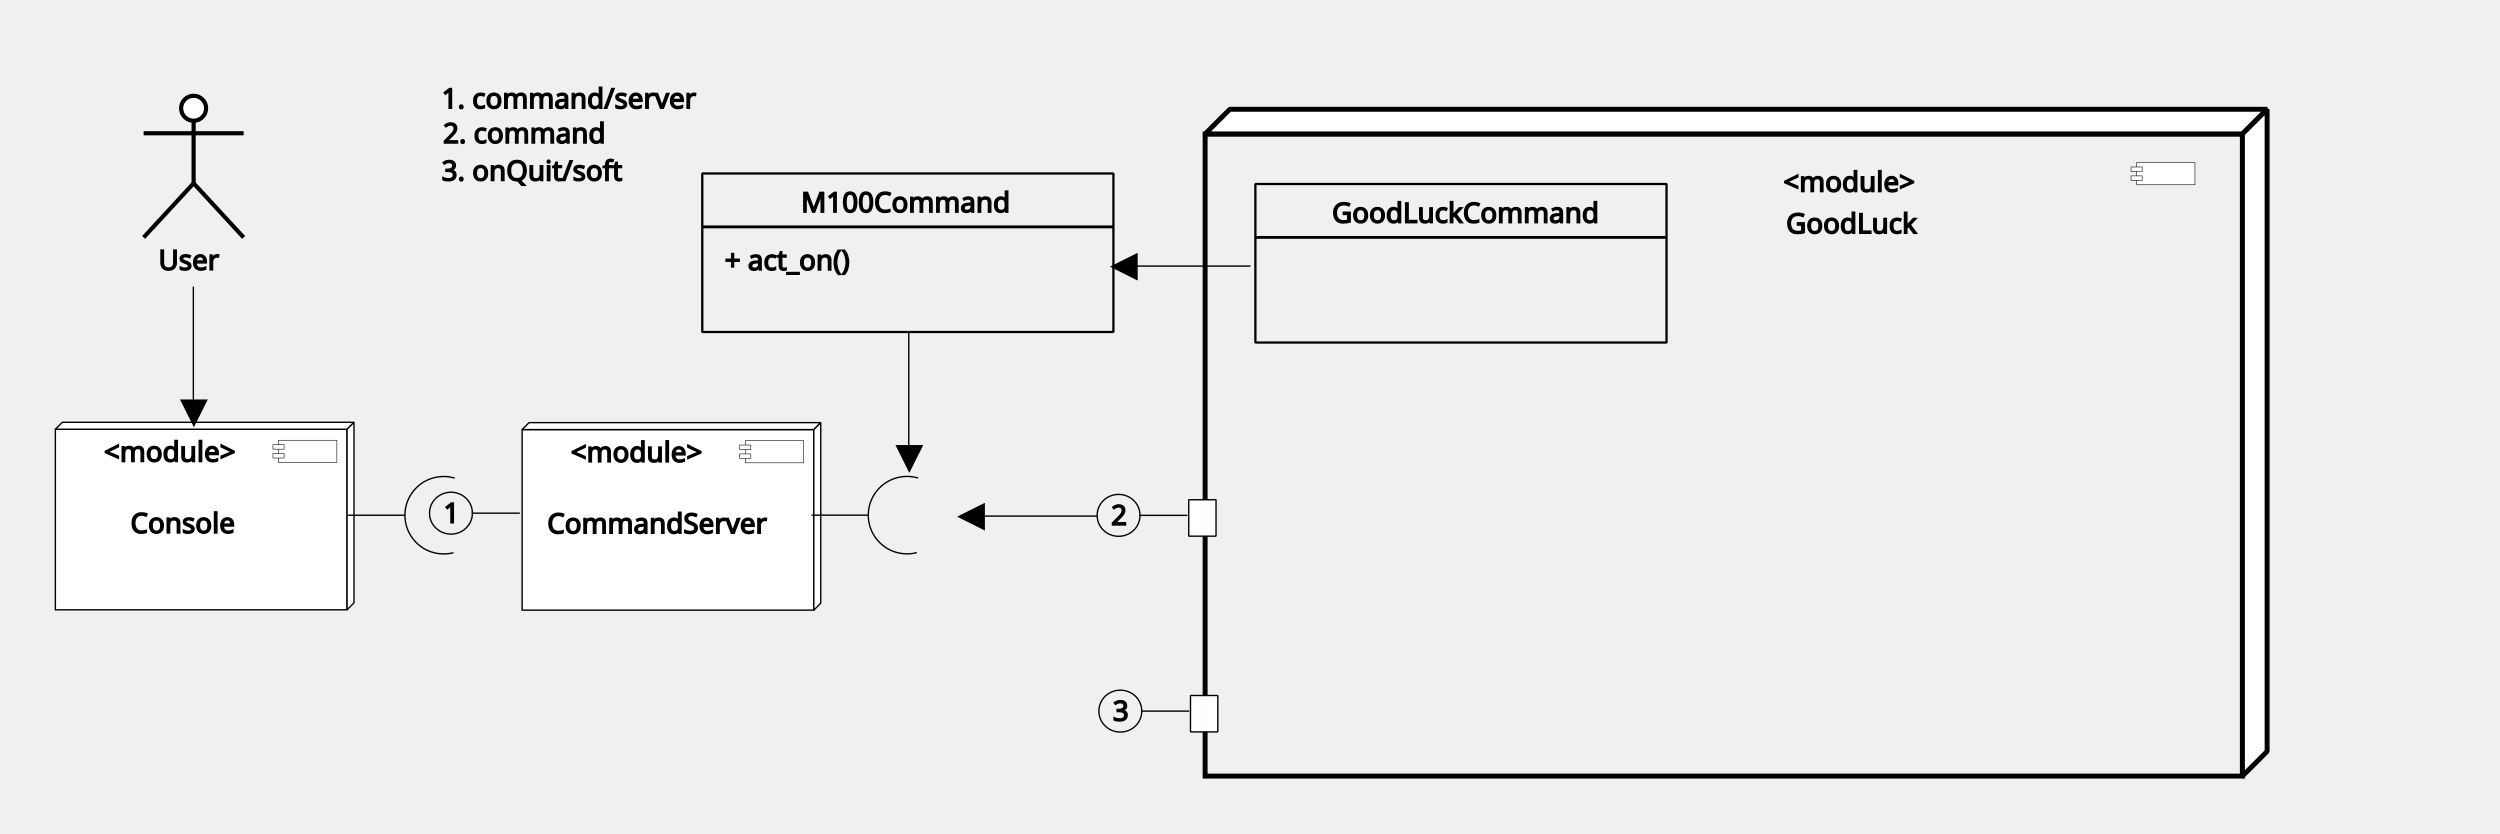
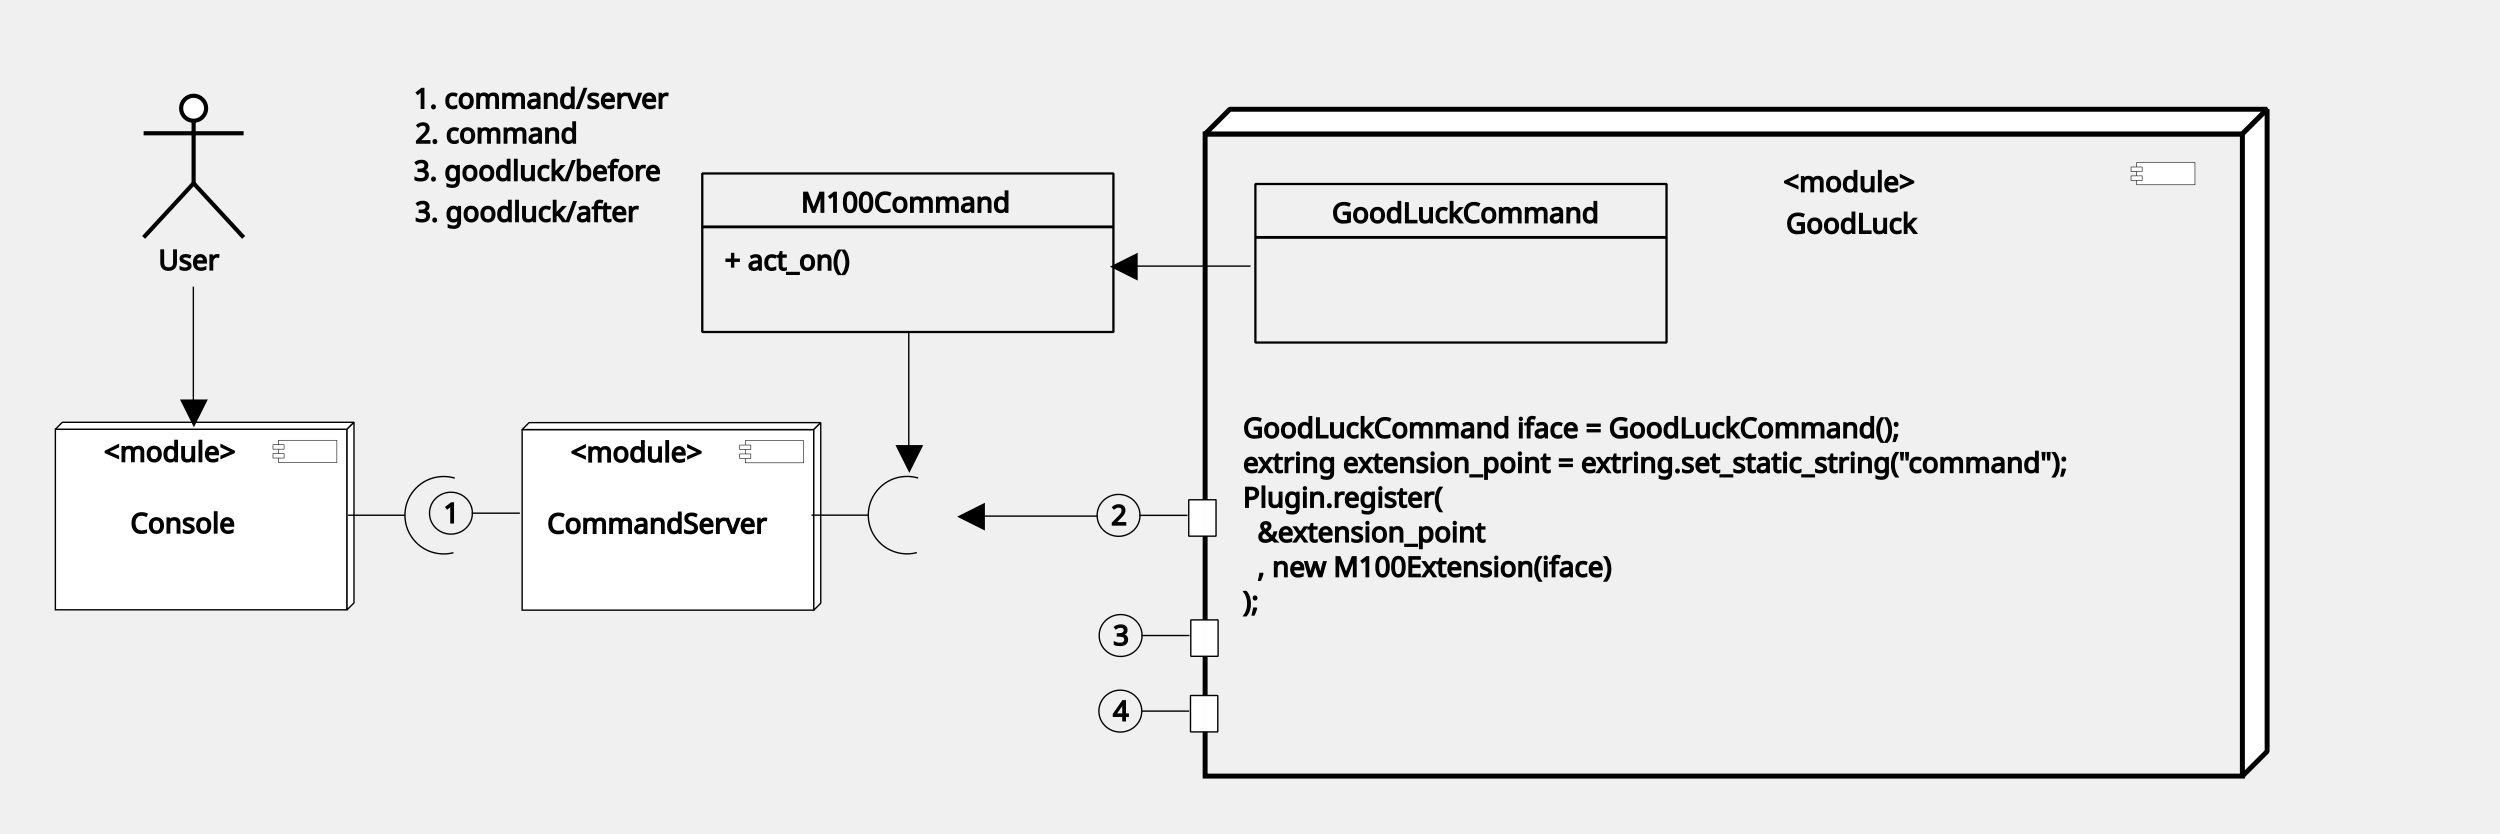
<svg xmlns="http://www.w3.org/2000/svg" viewBox="165 100 1800 600" id="svg4022" version="1.1" width="100%" height="100%" style="stroke:#000000">
  <defs id="defs4148">
    </defs>
  <style type="text/css" id="style4024">
* {
	stroke: black;
}

text {
	fill: black;
	stroke: none;
	font-size: 10px;
	font-family: sans-serif;
}

rect, ellipse {
	fill: white;
}

polygon {
	stroke-miterlimit: 1;
	fill: white;
}
</style>
  <text xml:space="preserve" style="font-size:68.562px;font-style:normal;font-weight:normal;line-height:125%;letter-spacing:0px;word-spacing:0px;fill:#000000;fill-opacity:1;stroke:none;font-family:Sans;-inkscape-font-specification:Sans" x="648.699" y="-176.943" id="text4386" transform="scale(0.8875409,1.126709)">
    <tspan id="tspan4388" style="font-style:normal;stroke:#000000;stroke-width:1.714;-inkscape-font-specification:Sans" x="648.699" y="-176.943" />
  </text>
  <text xml:space="preserve" style="font-size:34.281px;font-style:normal;font-variant:normal;font-weight:normal;font-stretch:normal;text-align:center;line-height:125%;letter-spacing:0px;word-spacing:0px;writing-mode:lr-tb;text-anchor:middle;fill:#000000;fill-opacity:1;stroke:none;font-family:Sans;-inkscape-font-specification:Sans" x="1598.621" y="-174.363" id="text5305-2" transform="scale(0.8875409,1.126709)">
    <tspan style="font-size:34.281px;font-style:normal;font-variant:normal;font-weight:normal;font-stretch:normal;text-align:center;line-height:125%;writing-mode:lr-tb;text-anchor:middle;stroke:#000000;stroke-width:1.714;font-family:Sans;-inkscape-font-specification:Sans" x="1598.621" y="-174.363" id="tspan3957" />
  </text>
  <text xml:space="preserve" style="font-size:68.562px;font-style:normal;font-weight:normal;line-height:125%;letter-spacing:0px;word-spacing:0px;fill:#000000;fill-opacity:1;stroke:none;font-family:Sans;-inkscape-font-specification:Sans" x="464.285" y="-120.817" id="text5370" transform="scale(0.8875409,1.126709)">
    <tspan id="tspan5372" style="stroke:#000000;stroke-width:1.714" x="464.285" y="-120.817" />
  </text>
  <text xml:space="preserve" style="font-size:40px;font-style:normal;font-weight:normal;line-height:125%;letter-spacing:0px;word-spacing:0px;fill:#000000;fill-opacity:1;stroke:none;font-family:Sans;-inkscape-font-specification:Sans" x="1140.912" y="-672.53" id="text4386-9">
    <tspan id="tspan4388-3" style="font-style:normal;stroke:#000000;-inkscape-font-specification:Sans" x="1140.912" y="-672.53" />
  </text>
  <rect x="1032.691" y="196.456" width="746.849" height="462.335" id="rect4044-5-4-2-4-6" style="fill:none;stroke:#000000;stroke-width:3.556" />
  <g id="g3301-9-0-7-7" style="stroke:#000000" transform="matrix(3.556422,0,0,3.556422,-908.6193,-299.3879)">
    <polygon style="fill:#ffffff;stroke:#000000;stroke-miterlimit:1" transform="translate(170.8606,-100.578)" id="polygon4046-6-2-15-7-7" points="375,240 380,235 590,235 585,240 " />
    <polygon style="fill:#ffffff;stroke:#000000;stroke-miterlimit:1" transform="translate(170.8606,-100.578)" id="polygon4048-6-0-8-5-5" points="585,240 590,235 590,365 585,370 " />
  </g>
  <g id="g4274-8-3-5-4-4-5" transform="matrix(0.4,0,0,0.4,1545.363,165.0401)" style="stroke:#000000">
    <rect id="rect4090-5-5-8-8-9-4" height="40" width="105" y="130" x="395" style="fill:#ffffff;stroke:#000000" />
    <rect id="rect4092-1-9-4-9-9-1" height="8" width="20" y="138" x="385" style="fill:#ffffff;stroke:#000000" />
    <rect id="rect4094-3-4-9-7-2-7" height="8" width="20" y="154" x="385" style="fill:#ffffff;stroke:#000000" />
  </g>
  <rect style="opacity:0.99;fill:#ffffff;fill-opacity:1;stroke:#000000;stroke-width:1;stroke-linecap:butt;stroke-linejoin:bevel;stroke-miterlimit:0;stroke-opacity:1;stroke-dasharray:none" id="rect4961-6-9-5-0-2" width="19.647" height="26.196" x="1020.898" y="-486.028" transform="scale(1,-1)" />
  <path transform="matrix(1,0,0,-1,676.1453,498.137)" style="opacity:0.99;fill:none;stroke:#000000;stroke-width:1;stroke-linecap:butt;stroke-linejoin:bevel;stroke-miterlimit:0;stroke-opacity:1;stroke-dasharray:none" id="path4963-2-2-4-4-5-4" d="m 309.669,27.077 a 15.437,14.969 0 1 1 -30.873,0 15.437,14.969 0 1 1 30.873,0 z" />
  <path style="fill:none;stroke:#000000;stroke-width:1px;stroke-linecap:butt;stroke-linejoin:miter;stroke-opacity:1" d="m 985.347,471.06 34.616,0" id="path3128-4-9-9-6-4" />
  <g transform="translate(-4.92676,269.8802)" id="g3357-4-8-0-0" style="stroke:#000000">
    <rect style="fill:#ffffff;stroke:#000000" id="rect4044-5-4-2-2-2" height="130" width="210" y="139.422" x="545.861" />
    <g id="g3309-9-3-8-5" style="stroke:#000000">
      <g id="g3301-9-0-9-7" style="stroke:#000000">
        <polygon style="fill:#ffffff;stroke:#000000;stroke-miterlimit:1" transform="translate(170.8606,-100.578)" id="polygon4046-6-2-15-5-3" points="585,240 375,240 380,235 590,235 " />
        <polygon style="fill:#ffffff;stroke:#000000;stroke-miterlimit:1" transform="translate(170.8606,-100.578)" id="polygon4048-6-0-8-4-0" points="585,370 585,240 590,235 590,365 " />
      </g>
      <g id="g4274-8-3-5-4-5-9" transform="matrix(0.4,0,0,0.4,548.5323,95.35455)" style="stroke:#000000">
        <rect id="rect4090-5-5-8-8-7-5" height="40" width="105" y="130" x="395" style="fill:#ffffff;stroke:#000000" />
        <rect id="rect4092-1-9-4-9-9-10" height="8" width="20" y="138" x="385" style="fill:#ffffff;stroke:#000000" />
        <rect id="rect4094-3-4-9-7-0-6" height="8" width="20" y="154" x="385" style="fill:#ffffff;stroke:#000000" />
      </g>
    </g>
  </g>
  <path style="fill:none;stroke:#000000;stroke-width:1px;stroke-linecap:butt;stroke-linejoin:miter;stroke-opacity:1" d="m 826.055,444.18 c -6.453,-1.933 -13.606,-1.424 -19.721,1.404 -6.114,2.828 -11.134,7.949 -13.84,14.118 -2.705,6.169 -3.072,13.331 -1.011,19.745 2.062,6.413 6.533,12.02 12.326,15.458 6.333,3.757 14.185,4.861 21.308,2.995" id="path4999-4-0-0-3" />
  <g id="g15968" transform="translate(300,-140)" style="stroke:#000000">
    <polygon transform="matrix(0,-4,-4,0,1119.725,1720.469)" id="polygon4130-3-6-3-5" style="fill:#000000;stroke:none" points="285,150 290,147.5 290,152.5 " />
    <path id="path20070" d="m 519.325,561.248 0,-82.031" style="fill:none;stroke:#000000;stroke-width:1px;stroke-linecap:butt;stroke-linejoin:miter;stroke-opacity:1" />
  </g>
  <text xml:space="preserve" style="font-size:20px;font-style:normal;font-weight:normal;line-height:125%;letter-spacing:0px;word-spacing:0px;fill:#000000;fill-opacity:1;stroke:none;font-family:Sans;-inkscape-font-specification:Sans" x="575.91" y="432.572" id="text9204">
    <tspan id="tspan9206" style="stroke:#000000" x="575.91" y="432.572">&lt;module&gt;</tspan>
  </text>
  <text xml:space="preserve" style="font-size:20px;font-style:normal;font-weight:normal;line-height:125%;letter-spacing:0px;word-spacing:0px;fill:#000000;fill-opacity:1;stroke:none;font-family:Sans;-inkscape-font-specification:Sans" x="486.169" y="165.723" id="text14181">
    <tspan id="tspan14183" style="font-size:20px;stroke:#000000" x="486.169" y="165.723" />
  </text>
-   <text xml:space="preserve" style="font-size:20px;font-style:normal;font-weight:normal;line-height:125%;letter-spacing:0px;word-spacing:0px;fill:#000000;fill-opacity:1;stroke:none;font-family:Sans;-inkscape-font-specification:Sans" x="483" y="178" id="text14185">
-     <tspan id="tspan14187" style="stroke:#000000" x="483" y="178">1. command/server</tspan>
+   <text xml:space="preserve" style="font-size:20px;font-style:normal;font-weight:normal;line-height:125%;letter-spacing:0px;word-spacing:0px;fill:#000000;fill-opacity:1;stroke:none;font-family:Sans;-inkscape-font-specification:Sans" x="463" y="178" id="text14185">
+     <tspan id="tspan14187" style="stroke:#000000" x="463" y="178">1. command/server</tspan>
  </text>
-   <text xml:space="preserve" style="font-size:20px;font-style:normal;font-weight:normal;line-height:125%;letter-spacing:0px;word-spacing:0px;fill:#000000;fill-opacity:1;stroke:none;font-family:Sans;-inkscape-font-specification:Sans" x="484" y="203" id="text14189">
-     <tspan id="tspan14191" style="stroke:#000000" x="484" y="203">2. command</tspan>
+   <text xml:space="preserve" style="font-size:20px;font-style:normal;font-weight:normal;line-height:125%;letter-spacing:0px;word-spacing:0px;fill:#000000;fill-opacity:1;stroke:none;font-family:Sans;-inkscape-font-specification:Sans" x="464" y="203" id="text14189">
+     <tspan id="tspan14191" style="stroke:#000000" x="464" y="203">2. command</tspan>
  </text>
  <text xml:space="preserve" style="font-size:20px;font-style:normal;font-weight:normal;line-height:125%;letter-spacing:0px;word-spacing:0px;fill:#000000;fill-opacity:1;stroke:none;font-family:Sans;-inkscape-font-specification:Sans" x="559" y="484" id="text14193">
    <tspan id="tspan14195" style="stroke:#000000" x="559" y="484">CommandServer</tspan>
  </text>
  <g id="g7462-2-5-4" transform="translate(660.1874,60.50547)" style="stroke:#000000">
    <rect y="171.971" x="408.691" height="114.139" width="296.023" id="rect4321-9-2-4" style="opacity:0.99;fill:none;stroke:#000000;stroke-width:1.66;stroke-linecap:butt;stroke-linejoin:bevel;stroke-miterlimit:0;stroke-opacity:1;stroke-dasharray:none" />
    <path id="path4323-3-9-9" d="m 408.613,210.416 296.023,0" style="fill:none;stroke:#000000;stroke-width:2.055px;stroke-linecap:butt;stroke-linejoin:miter;stroke-opacity:1" />
    <text id="text5950-6-9-3" y="199.834" x="463.87" style="font-size:20px;font-style:normal;font-weight:normal;line-height:125%;letter-spacing:0px;word-spacing:0px;fill:#000000;fill-opacity:1;stroke:none;font-family:Sans;-inkscape-font-specification:Sans" xml:space="preserve">
      <tspan y="199.834" x="463.87" style="stroke:#000000" id="tspan5952-1-2-8">GoodLuckCommand</tspan>
    </text>
  </g>
  <g id="g7462" transform="translate(261.9457,52.92758)" style="stroke:#000000">
    <rect y="171.971" x="408.691" height="114.139" width="296.023" id="rect4321" style="opacity:0.99;fill:none;stroke:#000000;stroke-width:1.66;stroke-linecap:butt;stroke-linejoin:bevel;stroke-miterlimit:0;stroke-opacity:1;stroke-dasharray:none" />
    <path id="path4323" d="m 408.613,210.416 296.023,0" style="fill:none;stroke:#000000;stroke-width:2.055px;stroke-linecap:butt;stroke-linejoin:miter;stroke-opacity:1" />
    <text id="text5950" y="199.834" x="479.87" style="font-size:20px;font-style:normal;font-weight:normal;line-height:125%;letter-spacing:0px;word-spacing:0px;fill:#000000;fill-opacity:1;stroke:none;font-family:Sans;-inkscape-font-specification:Sans" xml:space="preserve">
      <tspan y="199.834" x="479.87" style="stroke:#000000" id="tspan5952">M100Command</tspan>
    </text>
    <text id="text5975" y="241.496" x="424.855" style="font-size:20px;font-style:normal;font-weight:normal;line-height:125%;letter-spacing:0px;word-spacing:0px;fill:#000000;fill-opacity:1;stroke:none;font-family:Sans;-inkscape-font-specification:Sans" xml:space="preserve">
      <tspan y="241.496" x="424.855" style="stroke:#000000" id="tspan5977">+ act_on()</tspan>
    </text>
  </g>
  <g transform="matrix(0,1,-1,0,1544.593,-227.7254)" style="stroke:#000000" id="g15968-5">
    <polygon transform="matrix(0,-4,-4,0,1119.725,1720.469)" id="polygon4130-3-6-3-5-7" style="fill:#000000;stroke:none" points="290,147.5 290,152.5 285,150 " />
    <path id="path20070-5" d="m 519.325,561.248 0,-82.031" style="fill:none;stroke:#000000;stroke-width:1px;stroke-linecap:butt;stroke-linejoin:miter;stroke-opacity:1" />
  </g>
  <text xml:space="preserve" style="font-size:20px;font-style:normal;font-weight:normal;line-height:125%;letter-spacing:0px;word-spacing:0px;fill:#000000;fill-opacity:1;stroke:none;font-family:Sans;-inkscape-font-specification:Sans" x="1449" y="238" id="text16783">
    <tspan id="tspan16785" style="stroke:#000000" x="1449" y="238">&lt;module&gt;</tspan>
  </text>
  <text xml:space="preserve" style="font-size:20px;font-style:normal;font-weight:normal;line-height:125%;letter-spacing:0px;word-spacing:0px;fill:#000000;fill-opacity:1;stroke:none;font-family:Sans;-inkscape-font-specification:Sans" x="1451" y="268" id="text16787">
    <tspan id="tspan16789" style="stroke:#000000" x="1451" y="268">GoodLuck</tspan>
  </text>
  <text xml:space="preserve" style="font-size:20px;font-style:normal;font-weight:normal;line-height:125%;letter-spacing:0px;word-spacing:0px;fill:#000000;fill-opacity:1;stroke:none;font-family:Sans;-inkscape-font-specification:Sans" x="965" y="478" id="text16791">
    <tspan id="tspan16793" style="stroke:#000000" x="965" y="478">2</tspan>
  </text>
  <g transform="matrix(0,1,-1,0,1434.593,-47.7254)" style="stroke:#000000" id="g15968-0">
    <polygon transform="matrix(0,-4,-4,0,1119.725,1720.469)" id="polygon4130-3-6-3-5-2" style="fill:#000000;stroke:none" points="285,150 290,147.5 290,152.5 " />
    <path id="path20070-4" d="m 519.325,561.248 0,-82.031" style="fill:none;stroke:#000000;stroke-width:1px;stroke-linecap:butt;stroke-linejoin:miter;stroke-opacity:1" />
  </g>
  <rect style="opacity:0.99;fill:#ffffff;fill-opacity:1;stroke:#000000;stroke-width:1;stroke-linecap:butt;stroke-linejoin:bevel;stroke-miterlimit:0;stroke-opacity:1;stroke-dasharray:none" id="rect4961-6-9-5-0-2-0" width="19.647" height="26.196" x="1022.155" y="-626.969" transform="scale(1,-1)" />
  <path transform="matrix(1,0,0,-1,677.4024,639.0775)" style="opacity:0.99;fill:none;stroke:#000000;stroke-width:1;stroke-linecap:butt;stroke-linejoin:bevel;stroke-miterlimit:0;stroke-opacity:1;stroke-dasharray:none" id="path4963-2-2-4-4-5-4-4" d="m 309.669,27.077 a 15.437,14.969 0 1 1 -30.873,0 15.437,14.969 0 1 1 30.873,0 z" />
  <path style="fill:none;stroke:#000000;stroke-width:1px;stroke-linecap:butt;stroke-linejoin:miter;stroke-opacity:1" d="m 986.604,612 34.616,0" id="path3128-4-9-9-6-4-9" />
  <text xml:space="preserve" style="font-size:20px;font-style:normal;font-weight:normal;line-height:125%;letter-spacing:0px;word-spacing:0px;fill:#000000;fill-opacity:1;stroke:none;font-family:Sans;-inkscape-font-specification:Sans" x="966.257" y="618.94" id="text16791-7">
-     <tspan id="tspan16793-7" style="stroke:#000000" x="966.257" y="618.94">3</tspan>
+     <tspan id="tspan16793-7" style="stroke:#000000" x="966.257" y="618.94">4</tspan>
  </text>
-   <text xml:space="preserve" style="font-size:20px;font-style:normal;font-weight:normal;line-height:125%;letter-spacing:0px;word-spacing:0px;fill:#000000;fill-opacity:1;stroke:none;font-family:Sans;-inkscape-font-specification:Sans" x="483" y="230" id="text16858">
-     <tspan id="tspan16860" style="stroke:#000000" x="483" y="230">3. onQuit/soft</tspan>
+   <text xml:space="preserve" style="font-size:20px;font-style:normal;font-weight:normal;line-height:125%;letter-spacing:0px;word-spacing:0px;fill:#000000;fill-opacity:1;stroke:none;font-family:Sans;-inkscape-font-specification:Sans" x="463" y="230" id="text16858">
+     <tspan id="tspan16860" style="stroke:#000000" x="463" y="230">3. goodluck/before</tspan>
  </text>
  <path style="fill:none;stroke:#000000;stroke-width:1px;stroke-linecap:butt;stroke-linejoin:miter;stroke-opacity:1" d="m 790.269,470.905 -41.012,0" id="path16883" />
  <path transform="matrix(1,0,0,-1,195.4554,496.5577)" style="opacity:0.99;fill:none;stroke:#000000;stroke-width:1;stroke-linecap:butt;stroke-linejoin:bevel;stroke-miterlimit:0;stroke-opacity:1;stroke-dasharray:none" id="path4963-2-2-4-4-5-4-4-9" d="m 309.669,27.077 a 15.437,14.969 0 1 1 -30.873,0 15.437,14.969 0 1 1 30.873,0 z" />
  <path style="fill:none;stroke:#000000;stroke-width:1px;stroke-linecap:butt;stroke-linejoin:miter;stroke-opacity:1" d="m 504.657,469.48 34.616,0" id="path3128-4-9-9-6-4-9-5" />
  <text xml:space="preserve" style="font-size:20px;font-style:normal;font-weight:normal;line-height:125%;letter-spacing:0px;word-spacing:0px;fill:#000000;fill-opacity:1;stroke:none;font-family:Sans;-inkscape-font-specification:Sans" x="484.31" y="476.421" id="text16791-7-1">
    <tspan id="tspan16793-7-3" style="stroke:#000000" x="484.31" y="476.421">1</tspan>
  </text>
  <g transform="translate(-340.9909,269.6343)" id="g3357-4-8-0-0-5" style="stroke:#000000">
    <rect style="fill:#ffffff;stroke:#000000" id="rect4044-5-4-2-2-2-9" height="130" width="210" y="139.422" x="545.861" />
    <g id="g3309-9-3-8-5-3" style="stroke:#000000">
      <g id="g3301-9-0-9-7-5" style="stroke:#000000">
        <polygon style="fill:#ffffff;stroke:#000000;stroke-miterlimit:1" transform="translate(170.8606,-100.578)" id="polygon4046-6-2-15-5-3-6" points="375,240 380,235 590,235 585,240 " />
        <polygon style="fill:#ffffff;stroke:#000000;stroke-miterlimit:1" transform="translate(170.8606,-100.578)" id="polygon4048-6-0-8-4-0-4" points="585,240 590,235 590,365 585,370 " />
      </g>
      <g id="g4274-8-3-5-4-5-9-2" transform="matrix(0.4,0,0,0.4,548.5323,95.35455)" style="stroke:#000000">
        <rect id="rect4090-5-5-8-8-7-5-8" height="40" width="105" y="130" x="395" style="fill:#ffffff;stroke:#000000" />
        <rect id="rect4092-1-9-4-9-9-10-9" height="8" width="20" y="138" x="385" style="fill:#ffffff;stroke:#000000" />
        <rect id="rect4094-3-4-9-7-0-6-9" height="8" width="20" y="154" x="385" style="fill:#ffffff;stroke:#000000" />
      </g>
    </g>
  </g>
  <text xml:space="preserve" style="font-size:20px;font-style:normal;font-weight:normal;line-height:125%;letter-spacing:0px;word-spacing:0px;fill:#000000;fill-opacity:1;stroke:none;font-family:Sans;-inkscape-font-specification:Sans" x="239.846" y="432.326" id="text9204-0">
    <tspan id="tspan9206-8" style="stroke:#000000" x="239.846" y="432.326">&lt;module&gt;</tspan>
  </text>
  <text xml:space="preserve" style="font-size:20px;font-style:normal;font-weight:normal;line-height:125%;letter-spacing:0px;word-spacing:0px;fill:#000000;fill-opacity:1;stroke:none;font-family:Sans;-inkscape-font-specification:Sans" x="258.936" y="483.754" id="text14193-3">
    <tspan id="tspan14195-3" style="stroke:#000000" x="258.936" y="483.754">Console</tspan>
  </text>
  <path style="fill:none;stroke:#000000;stroke-width:1px;stroke-linecap:butt;stroke-linejoin:miter;stroke-opacity:1" d="m 492.443,444.237 c -6.453,-1.933 -13.606,-1.424 -19.721,1.404 -6.114,2.828 -11.134,7.949 -13.84,14.118 -2.705,6.169 -3.072,13.331 -1.011,19.745 2.062,6.413 6.533,12.02 12.326,15.458 6.333,3.757 14.185,4.861 21.308,2.995" id="path4999-4-0-0-3-6" />
  <path style="fill:none;stroke:#000000;stroke-width:1px;stroke-linecap:butt;stroke-linejoin:miter;stroke-opacity:1" d="m 456.657,470.962 -41.012,0" id="path16883-6" />
  <ellipse cx="272" cy="133" rx="3" ry="3" id="ellipse4134" transform="matrix(3,0,0,3,-511.5969,-221.0497)" style="fill:#ffffff;stroke:#000000" />
  <line x1="268.403" y1="195.95" x2="340.403" y2="195.95" id="line4136" style="stroke:#000000;stroke-width:3" />
  <line x1="304.403" y1="186.95" x2="304.403" y2="231.95" id="line4138" style="stroke:#000000;stroke-width:3" />
  <line x1="304.403" y1="231.95" x2="268.403" y2="270.95" id="line4140" style="stroke:#000000;stroke-width:3" />
  <line x1="304.403" y1="231.95" x2="340.403" y2="270.95" id="line4142" style="stroke:#000000;stroke-width:3" />
  <g transform="translate(-215.1131,-172.8309)" style="stroke:#000000" id="g15968-03">
    <polygon transform="matrix(0,-4,-4,0,1119.725,1720.469)" id="polygon4130-3-6-3-5-3" style="fill:#000000;stroke:none" points="290,152.5 285,150 290,147.5 " />
    <path id="path20070-2" d="m 519.325,561.248 0,-82.031" style="fill:none;stroke:#000000;stroke-width:1px;stroke-linecap:butt;stroke-linejoin:miter;stroke-opacity:1" />
  </g>
  <text xml:space="preserve" style="font-size:20px;font-style:normal;font-weight:normal;line-height:125%;letter-spacing:0px;word-spacing:0px;fill:#000000;fill-opacity:1;stroke:none;font-family:Sans;-inkscape-font-specification:Sans" x="279.111" y="294.322" id="text23451">
    <tspan id="tspan23453" style="stroke:#000000" x="279.111" y="294.322">User</tspan>
  </text>
+   <text xml:space="preserve" style="font-size:40px;font-style:normal;font-weight:normal;line-height:125%;letter-spacing:0px;word-spacing:0px;fill:#000000;fill-opacity:1;stroke:none;font-family:Sans;-inkscape-font-specification:Sans" x="1060.006" y="415.191" id="text3369">
+     <tspan style="font-size:20px;font-style:normal;font-variant:normal;font-weight:normal;font-stretch:normal;text-align:start;line-height:125%;writing-mode:lr-tb;text-anchor:start;stroke:#000000;font-family:Sans;-inkscape-font-specification:Sans" x="1060.006" y="415.191" id="tspan8456">GoodLuckCommand iface = GoodLuckCommand();</tspan>
+     <tspan style="font-size:20px;font-style:normal;font-variant:normal;font-weight:normal;font-stretch:normal;text-align:start;line-height:125%;writing-mode:lr-tb;text-anchor:start;stroke:#000000;font-family:Sans;-inkscape-font-specification:Sans" x="1060.006" y="440.191" id="tspan8462">extring extension_point = extring.set_static_string("command");</tspan>
+     <tspan style="font-size:20px;font-style:normal;font-variant:normal;font-weight:normal;font-stretch:normal;text-align:start;line-height:125%;writing-mode:lr-tb;text-anchor:start;stroke:#000000;font-family:Sans;-inkscape-font-specification:Sans" x="1060.006" y="465.191" id="tspan8458">Plugin.register(</tspan>
+     <tspan style="font-size:20px;font-style:normal;font-variant:normal;font-weight:normal;font-stretch:normal;text-align:start;line-height:125%;writing-mode:lr-tb;text-anchor:start;stroke:#000000;font-family:Sans;-inkscape-font-specification:Sans" x="1060.006" y="490.191" id="tspan3373">  &amp;extension_point</tspan>
+     <tspan style="font-size:20px;font-style:normal;font-variant:normal;font-weight:normal;font-stretch:normal;text-align:start;line-height:125%;writing-mode:lr-tb;text-anchor:start;stroke:#000000;font-family:Sans;-inkscape-font-specification:Sans" x="1060.006" y="515.191" id="tspan3375">  , new M100Extension(iface)</tspan>
+     <tspan style="font-size:20px;font-style:normal;font-variant:normal;font-weight:normal;font-stretch:normal;text-align:start;line-height:125%;writing-mode:lr-tb;text-anchor:start;stroke:#000000;font-family:Sans;-inkscape-font-specification:Sans" x="1060.006" y="540.191" id="tspan3377">);</tspan>
+   </text>
+   <text xml:space="preserve" style="font-size:20px;font-style:normal;font-weight:normal;line-height:125%;letter-spacing:0px;word-spacing:0px;fill:#000000;fill-opacity:1;stroke:none;font-family:Sans;-inkscape-font-specification:Sans" x="463.868" y="259.513" id="text16858-1">
+     <tspan id="tspan16860-4" style="stroke:#000000" x="463.868" y="259.513">3. goodluck/after</tspan>
+   </text>
+   <rect style="opacity:0.99;fill:#ffffff;fill-opacity:1;stroke:#000000;stroke-width:1;stroke-linecap:butt;stroke-linejoin:bevel;stroke-miterlimit:0;stroke-opacity:1;stroke-dasharray:none" id="rect4961-6-9-5-0-2-0-1" width="19.647" height="26.196" x="1022.375" y="-572.542" transform="scale(1,-1)" />
+   <path transform="matrix(1,0,0,-1,677.6219,584.6511)" style="opacity:0.99;fill:none;stroke:#000000;stroke-width:1;stroke-linecap:butt;stroke-linejoin:bevel;stroke-miterlimit:0;stroke-opacity:1;stroke-dasharray:none" id="path4963-2-2-4-4-5-4-4-0" d="m 309.669,27.077 a 15.437,14.969 0 1 1 -30.873,0 15.437,14.969 0 1 1 30.873,0 z" />
+   <path style="fill:none;stroke:#000000;stroke-width:1px;stroke-linecap:butt;stroke-linejoin:miter;stroke-opacity:1" d="m 986.823,557.574 34.616,0" id="path3128-4-9-9-6-4-9-2" />
+   <text xml:space="preserve" style="font-size:20px;font-style:normal;font-weight:normal;line-height:125%;letter-spacing:0px;word-spacing:0px;fill:#000000;fill-opacity:1;stroke:none;font-family:Sans;-inkscape-font-specification:Sans" x="966.477" y="564.514" id="text16791-7-8">
+     <tspan id="tspan16793-7-35" style="stroke:#000000" x="966.477" y="564.514">3</tspan>
+   </text>
</svg>
